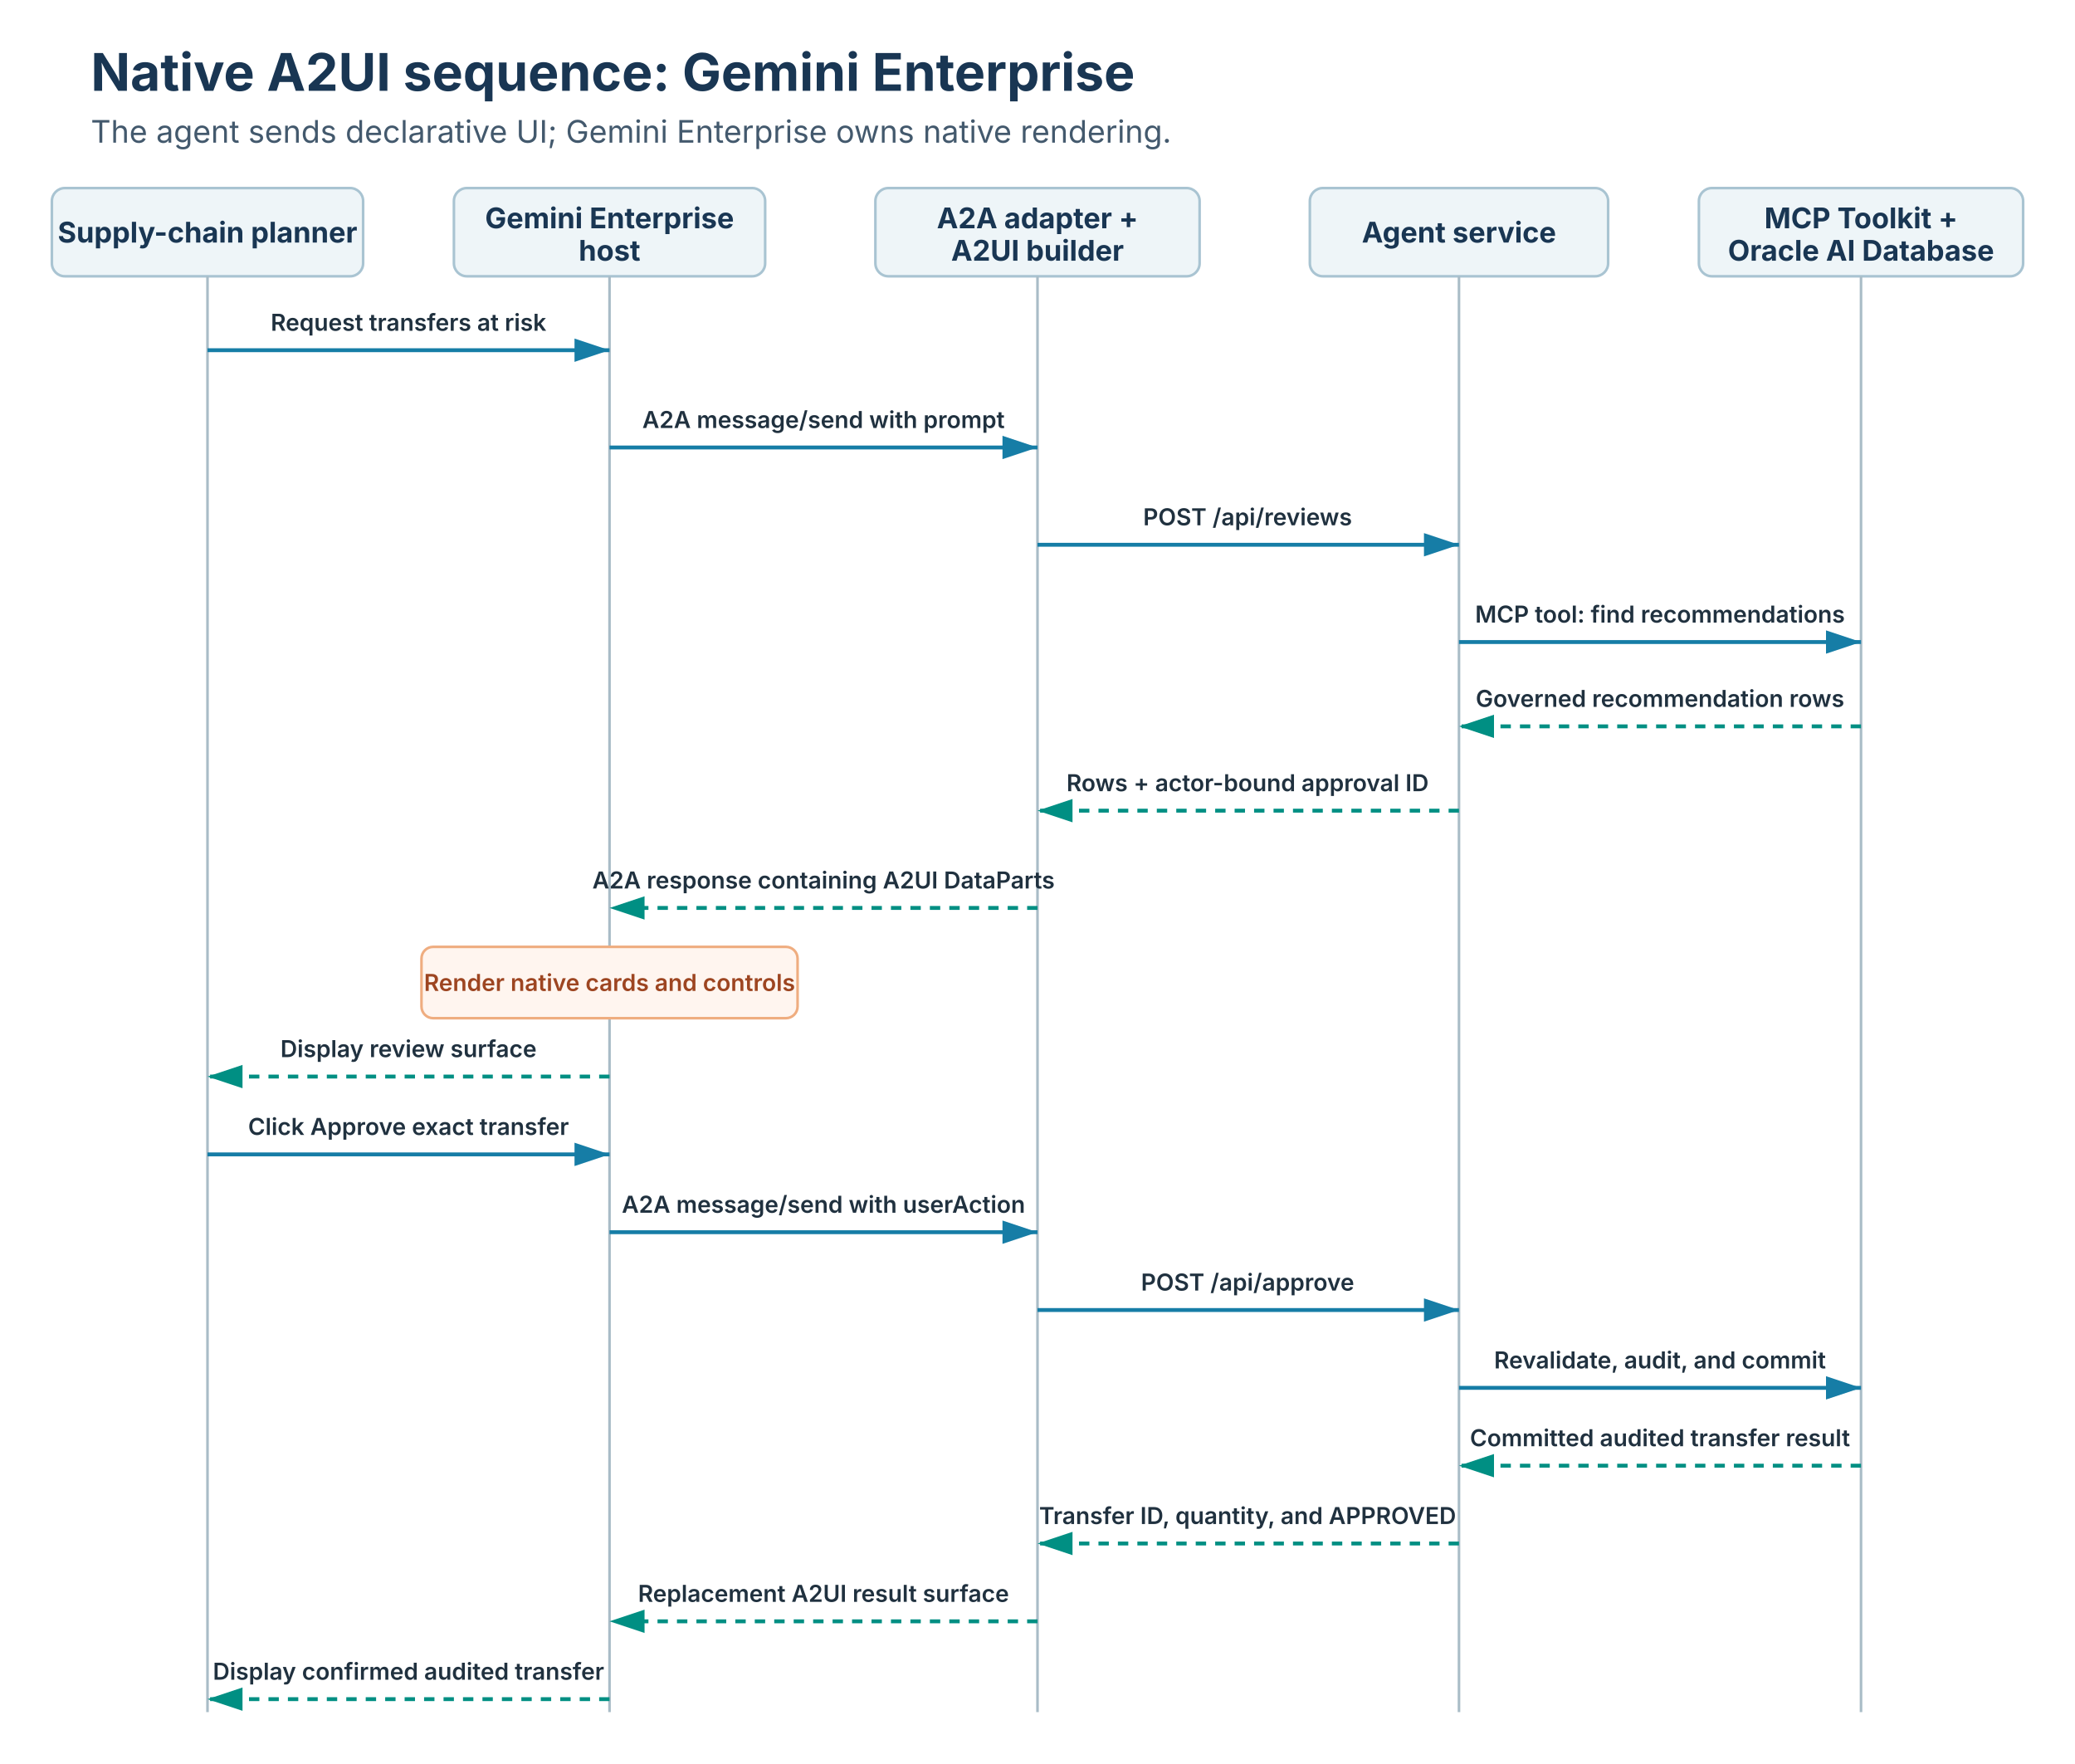
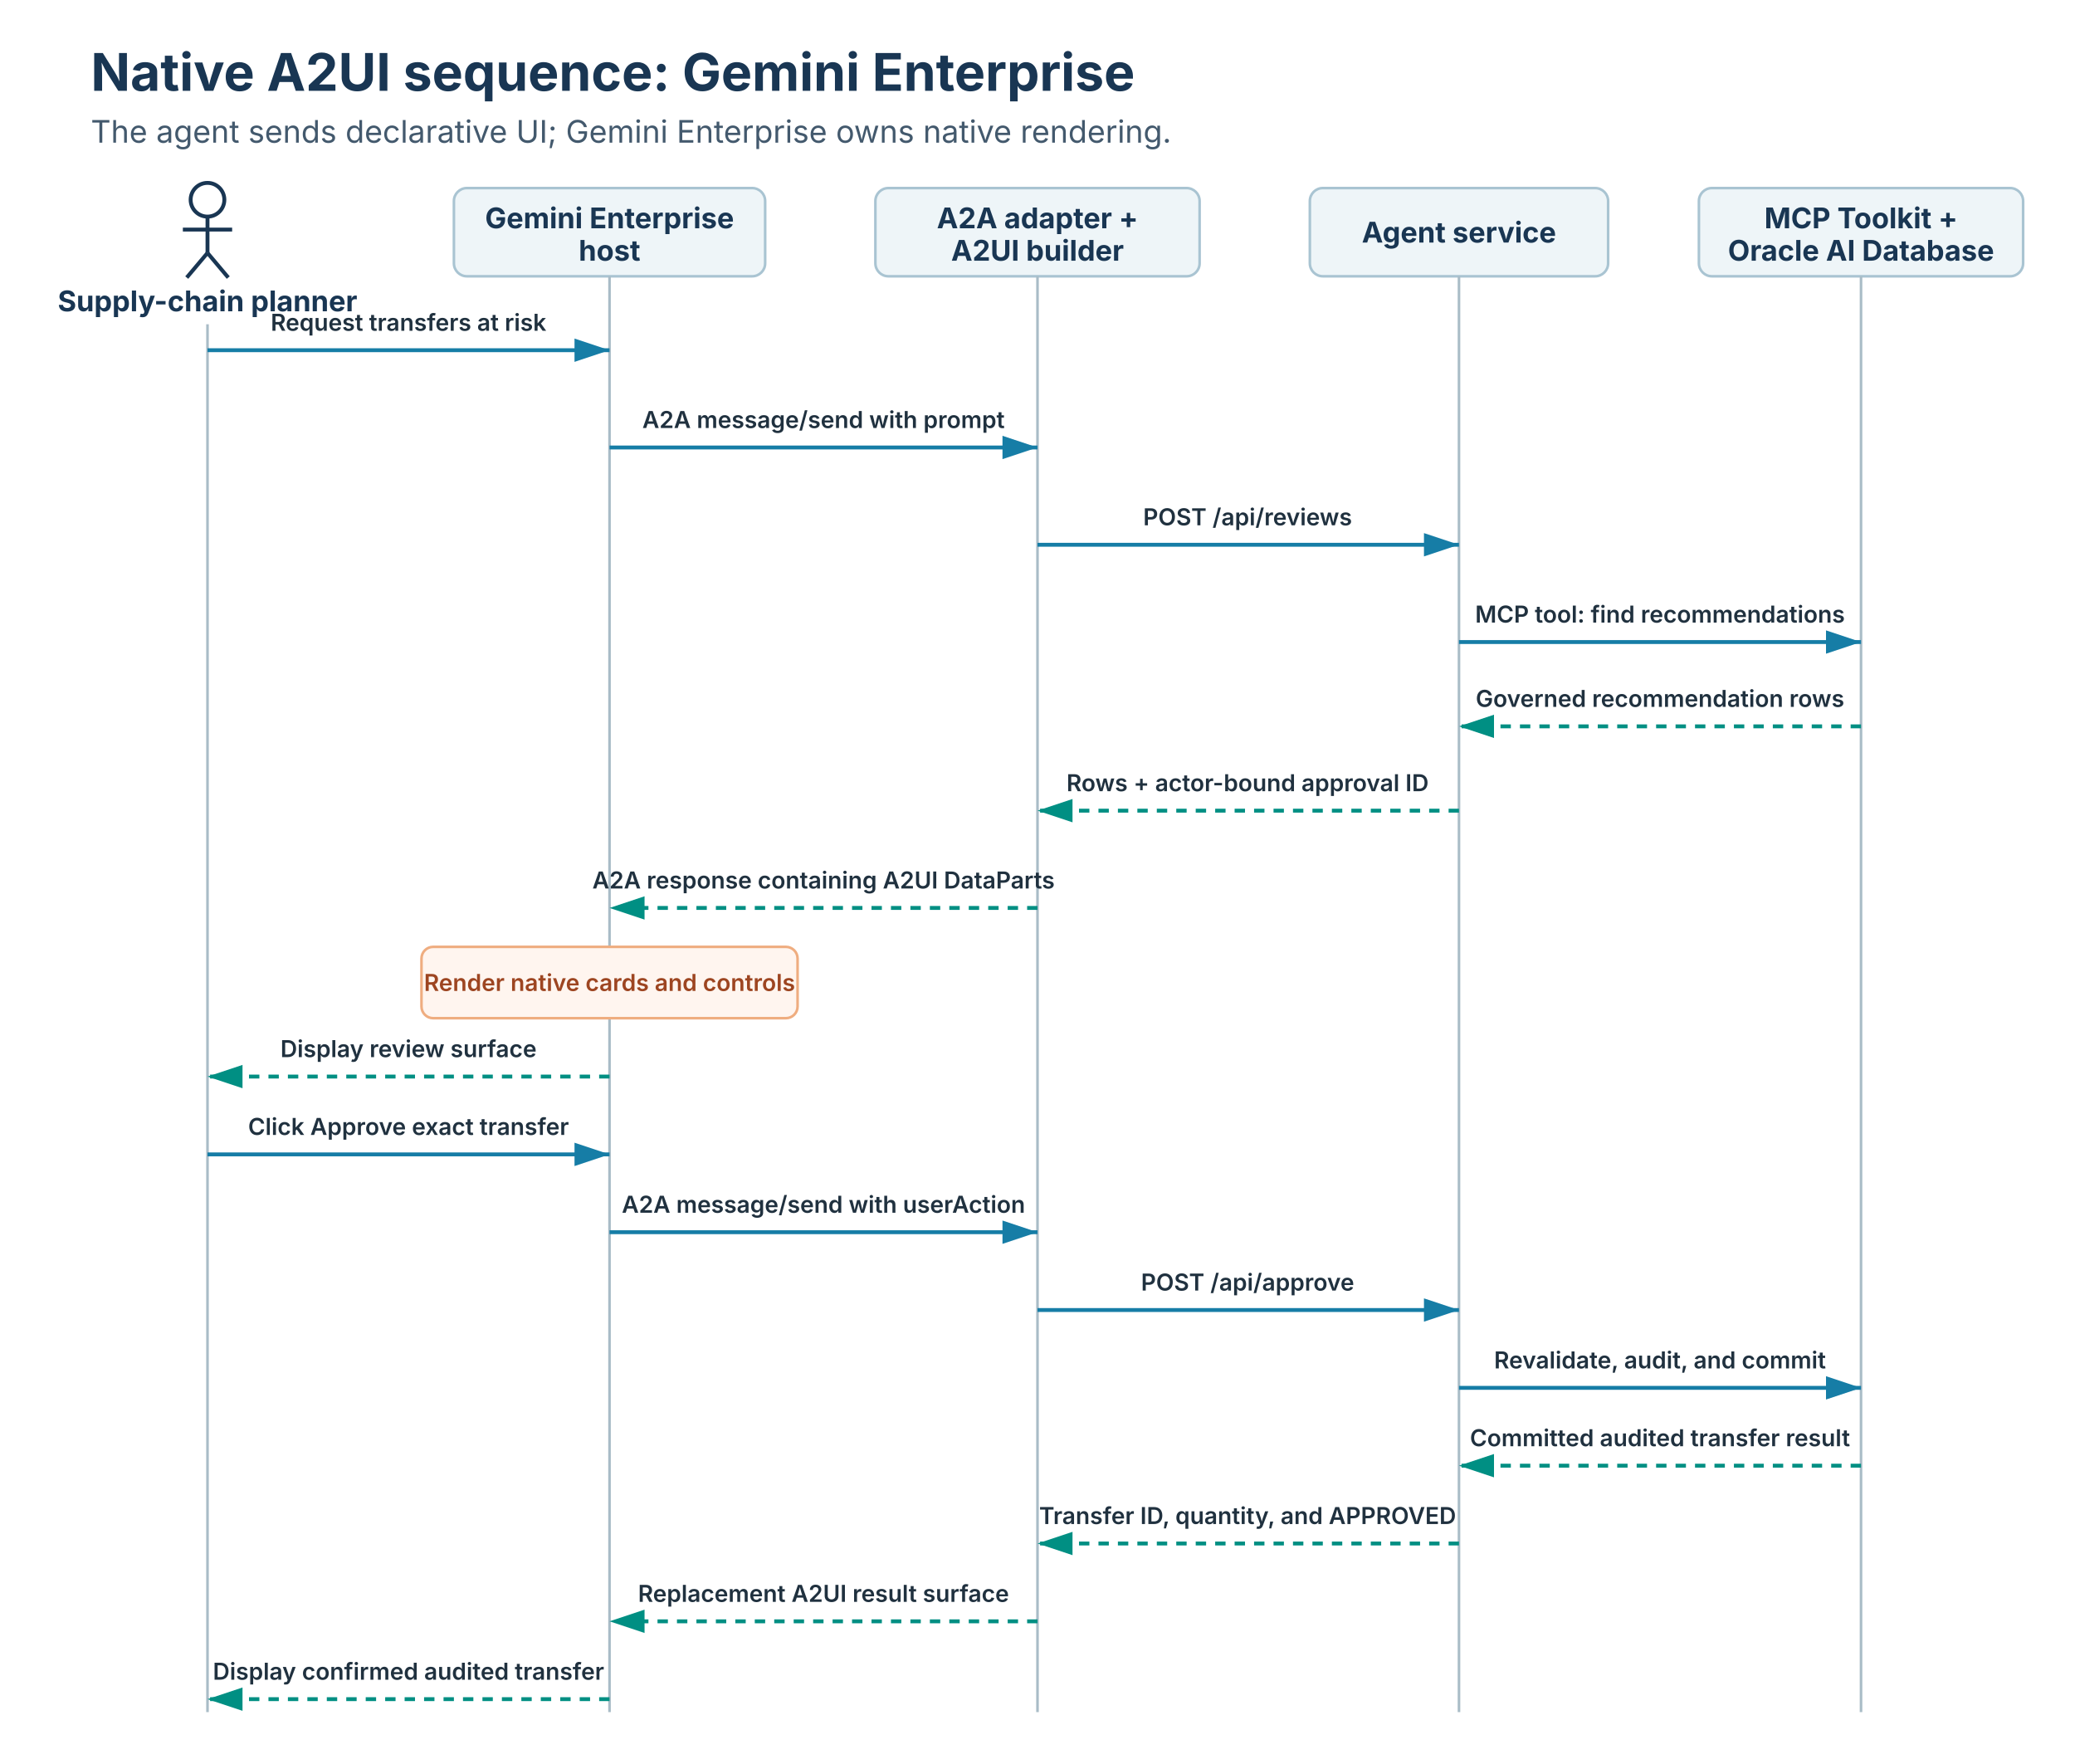
<svg xmlns="http://www.w3.org/2000/svg" width="1600" height="1360" viewBox="0 0 1600 1360" role="img" aria-labelledby="title desc">
  <defs>
    <marker id="arrowBlue" markerWidth="10" markerHeight="10" refX="9" refY="3" orient="auto" markerUnits="strokeWidth">
      <path d="M0,0 L0,6 L9,3 z" fill="#167da6" />
    </marker>
    <marker id="arrowGreen" markerWidth="10" markerHeight="10" refX="9" refY="3" orient="auto" markerUnits="strokeWidth">
      <path d="M0,0 L0,6 L9,3 z" fill="#008f83" />
    </marker>
    <style>
      .title{font:700 40px -apple-system,BlinkMacSystemFont,"Segoe UI",sans-serif;fill:#193653}.subtitle{font:24px -apple-system,BlinkMacSystemFont,"Segoe UI",sans-serif;fill:#43596d}.actor{fill:#eef5f8;stroke:#a9c4d2;stroke-width:2}.actorText{font:700 22px -apple-system,BlinkMacSystemFont,"Segoe UI",sans-serif;fill:#193653;text-anchor:middle}.lane{stroke:#a9bcc7;stroke-width:2}.call{stroke:#167da6;stroke-width:3;marker-end:url(#arrowBlue)}.return{stroke:#008f83;stroke-width:3;stroke-dasharray:8 7;marker-end:url(#arrowGreen)}.label{font:600 18px -apple-system,BlinkMacSystemFont,"Segoe UI",sans-serif;fill:#20313f;text-anchor:middle}.note{fill:#fff5ef;stroke:#efad80;stroke-width:2}.noteText{font:600 18px -apple-system,BlinkMacSystemFont,"Segoe UI",sans-serif;fill:#9d4521;text-anchor:middle}
    </style>
  </defs>
  <rect width="1600" height="1360" fill="#ffffff" />
  <text x="70" y="70" class="title">Native A2UI sequence: Gemini Enterprise</text>
  <text x="70" y="110" class="subtitle">The agent sends declarative UI; Gemini Enterprise owns native rendering.</text>
  <g>
-     <rect x="40" y="145" width="240" height="68" rx="10" class="actor" />
-     <text x="160" y="187" class="actorText">Supply-chain planner</text>
+     <circle cx="160" cy="154" r="13" fill="none" stroke="#193653" stroke-width="3" />
+     <line x1="160" y1="167" x2="160" y2="195" stroke="#193653" stroke-width="3" />
+     <line x1="141" y1="177" x2="179" y2="177" stroke="#193653" stroke-width="3" />
+     <line x1="160" y1="195" x2="144" y2="214" stroke="#193653" stroke-width="3" />
+     <line x1="160" y1="195" x2="176" y2="214" stroke="#193653" stroke-width="3" />
+     <text x="160" y="240" class="actorText">Supply-chain planner</text>
    <rect x="350" y="145" width="240" height="68" rx="10" class="actor" />
    <text x="470" y="176" class="actorText">Gemini Enterprise</text>
    <text x="470" y="201" class="actorText">host</text>
    <rect x="675" y="145" width="250" height="68" rx="10" class="actor" />
    <text x="800" y="176" class="actorText">A2A adapter +</text>
    <text x="800" y="201" class="actorText">A2UI builder</text>
    <rect x="1010" y="145" width="230" height="68" rx="10" class="actor" />
    <text x="1125" y="187" class="actorText">Agent service</text>
    <rect x="1310" y="145" width="250" height="68" rx="10" class="actor" />
    <text x="1435" y="176" class="actorText">MCP Toolkit +</text>
    <text x="1435" y="201" class="actorText">Oracle AI Database</text>
-     <line x1="160" y1="213" x2="160" y2="1320" class="lane" />
+     <line x1="160" y1="250" x2="160" y2="1320" class="lane" />
    <line x1="470" y1="213" x2="470" y2="1320" class="lane" />
    <line x1="800" y1="213" x2="800" y2="1320" class="lane" />
    <line x1="1125" y1="213" x2="1125" y2="1320" class="lane" />
    <line x1="1435" y1="213" x2="1435" y2="1320" class="lane" />
  </g>
  <line x1="160" y1="270" x2="470" y2="270" class="call" />
  <text x="315" y="255" class="label">Request transfers at risk</text>
  <line x1="470" y1="345" x2="800" y2="345" class="call" />
  <text x="635" y="330" class="label">A2A message/send with prompt</text>
  <line x1="800" y1="420" x2="1125" y2="420" class="call" />
  <text x="962" y="405" class="label">POST /api/reviews</text>
  <line x1="1125" y1="495" x2="1435" y2="495" class="call" />
  <text x="1280" y="480" class="label">MCP tool: find recommendations</text>
  <line x1="1435" y1="560" x2="1125" y2="560" class="return" />
  <text x="1280" y="545" class="label">Governed recommendation rows</text>
  <line x1="1125" y1="625" x2="800" y2="625" class="return" />
  <text x="962" y="610" class="label">Rows + actor-bound approval ID</text>
  <line x1="800" y1="700" x2="470" y2="700" class="return" />
  <text x="635" y="685" class="label">A2A response containing A2UI DataParts</text>
  <rect x="325" y="730" width="290" height="55" rx="9" class="note" />
  <text x="470" y="764" class="noteText">Render native cards and controls</text>
  <line x1="470" y1="830" x2="160" y2="830" class="return" />
  <text x="315" y="815" class="label">Display review surface</text>
  <line x1="160" y1="890" x2="470" y2="890" class="call" />
  <text x="315" y="875" class="label">Click Approve exact transfer</text>
  <line x1="470" y1="950" x2="800" y2="950" class="call" />
  <text x="635" y="935" class="label">A2A message/send with userAction</text>
  <line x1="800" y1="1010" x2="1125" y2="1010" class="call" />
  <text x="962" y="995" class="label">POST /api/approve</text>
  <line x1="1125" y1="1070" x2="1435" y2="1070" class="call" />
  <text x="1280" y="1055" class="label">Revalidate, audit, and commit</text>
  <line x1="1435" y1="1130" x2="1125" y2="1130" class="return" />
  <text x="1280" y="1115" class="label">Committed audited transfer result</text>
  <line x1="1125" y1="1190" x2="800" y2="1190" class="return" />
  <text x="962" y="1175" class="label">Transfer ID, quantity, and APPROVED</text>
  <line x1="800" y1="1250" x2="470" y2="1250" class="return" />
  <text x="635" y="1235" class="label">Replacement A2UI result surface</text>
  <line x1="470" y1="1310" x2="160" y2="1310" class="return" />
  <text x="315" y="1295" class="label">Display confirmed audited transfer</text>
</svg>
